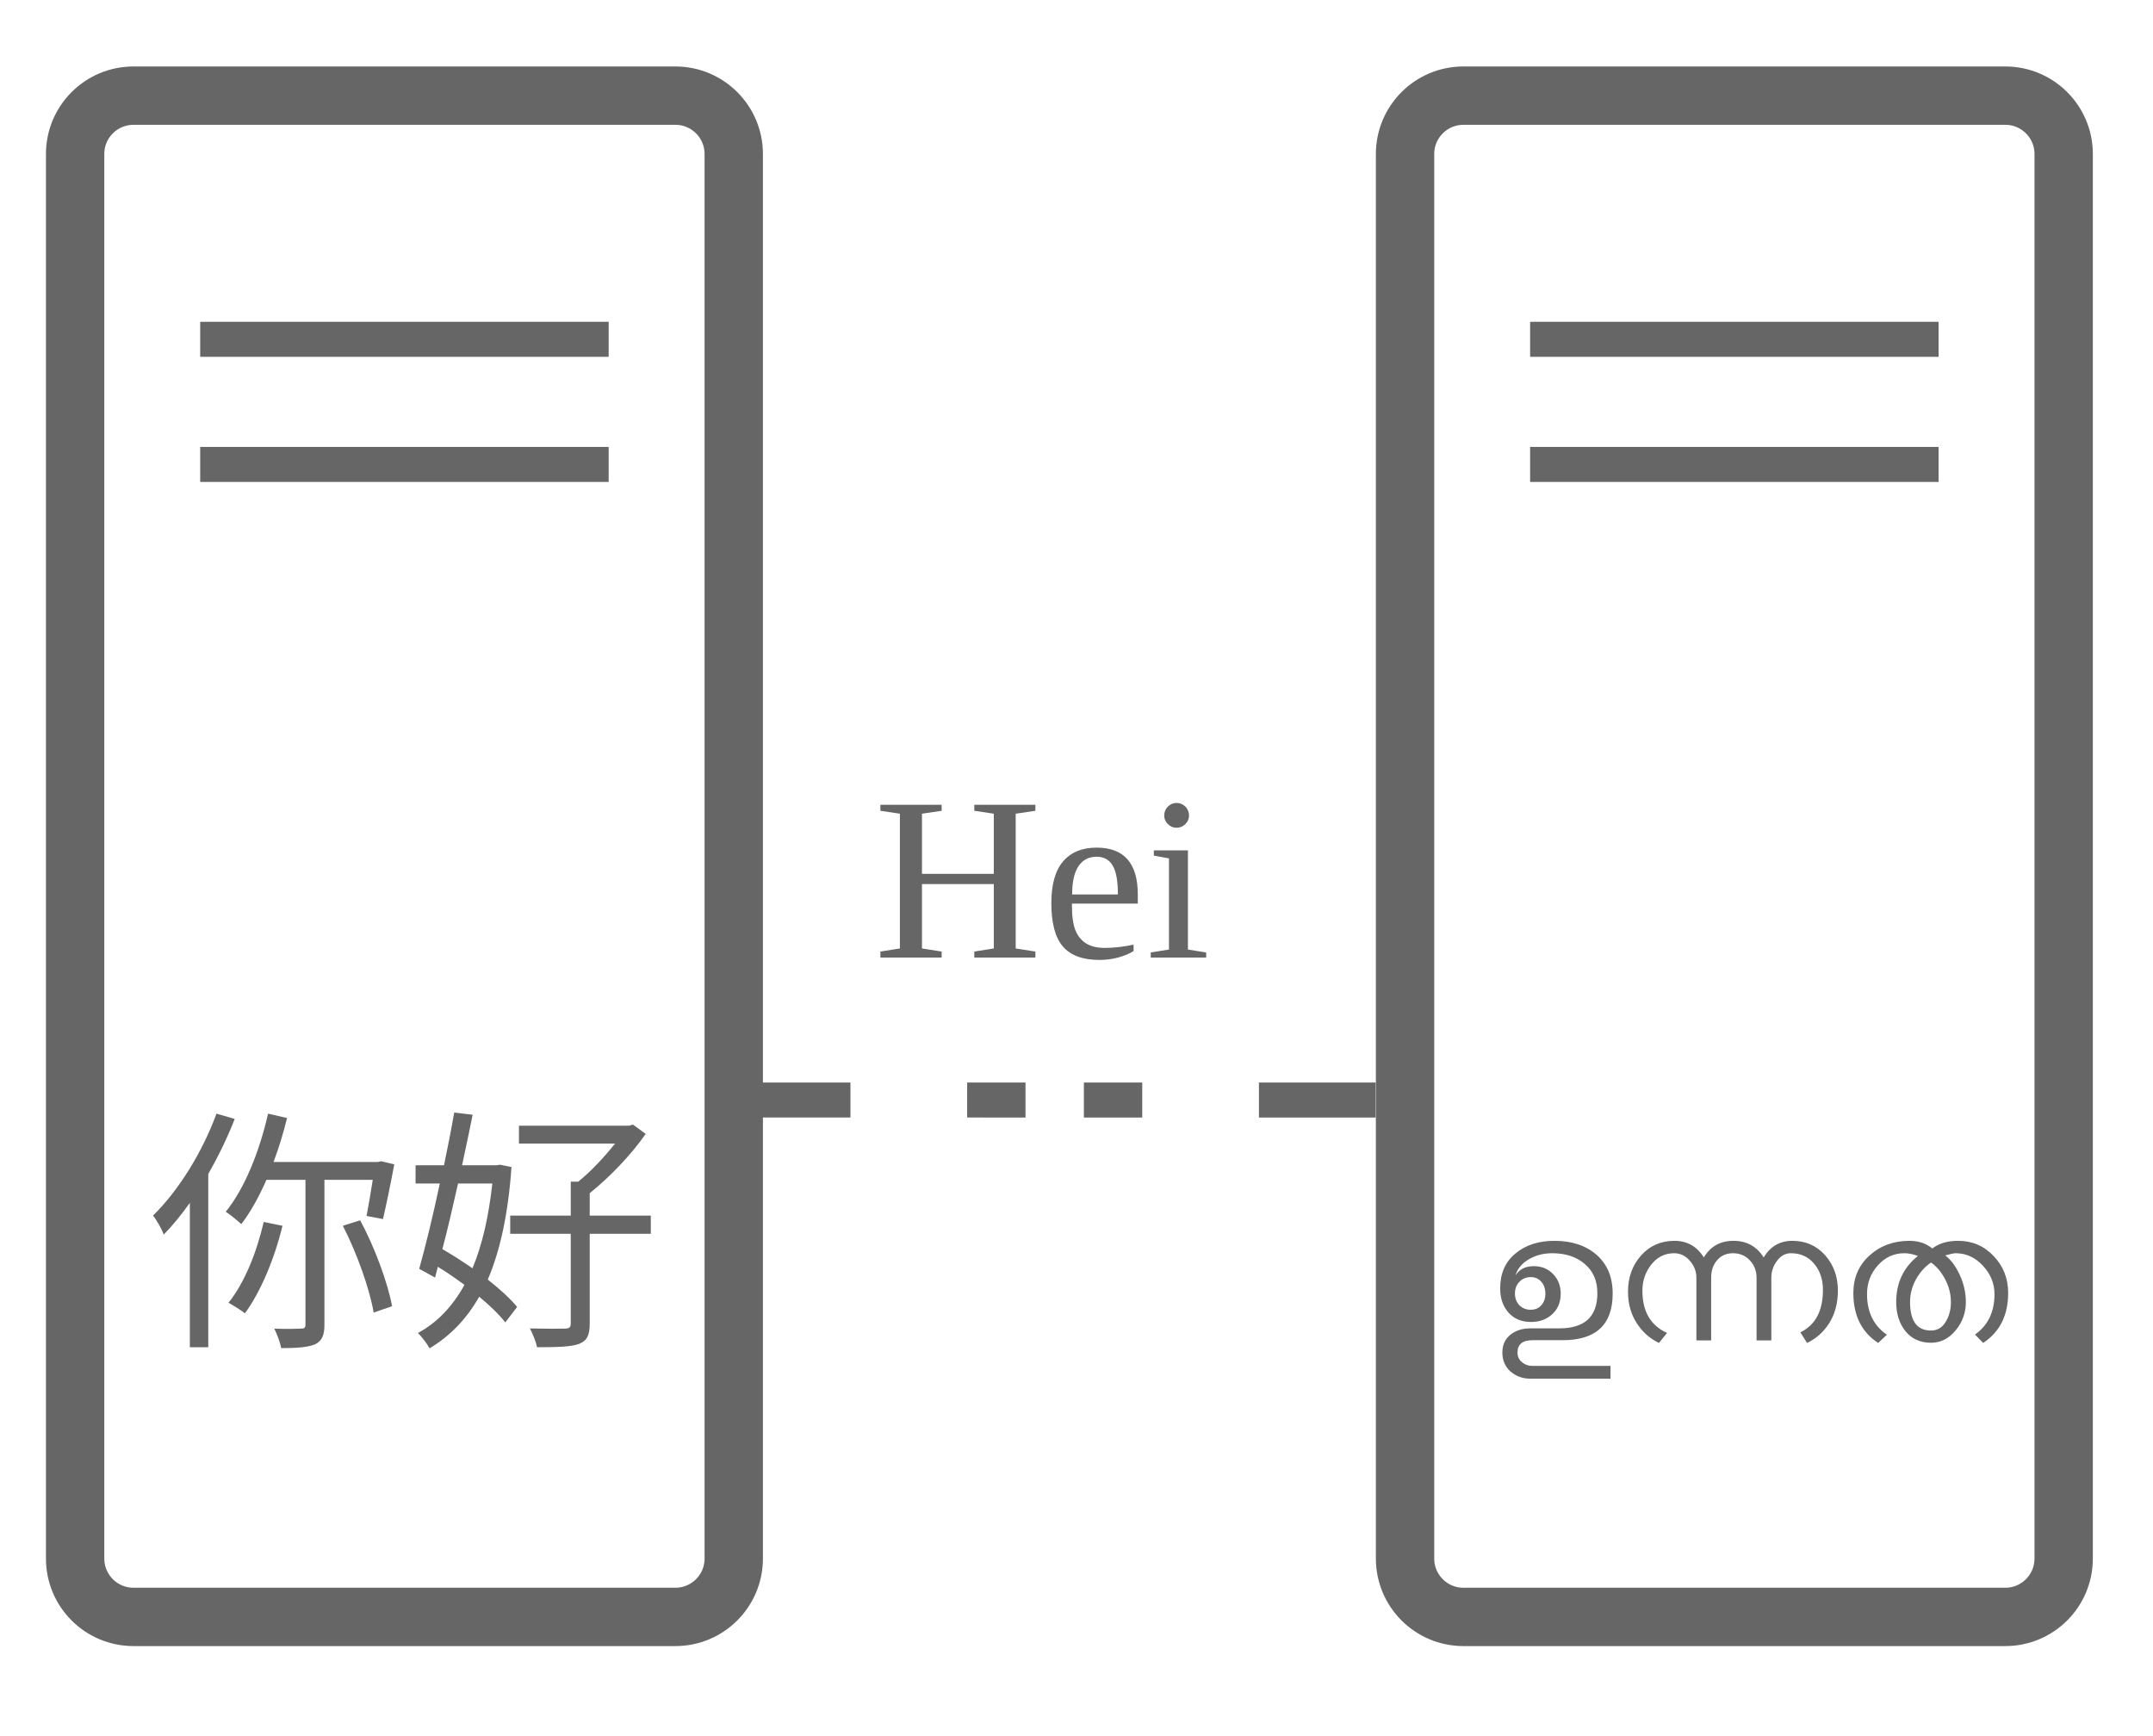
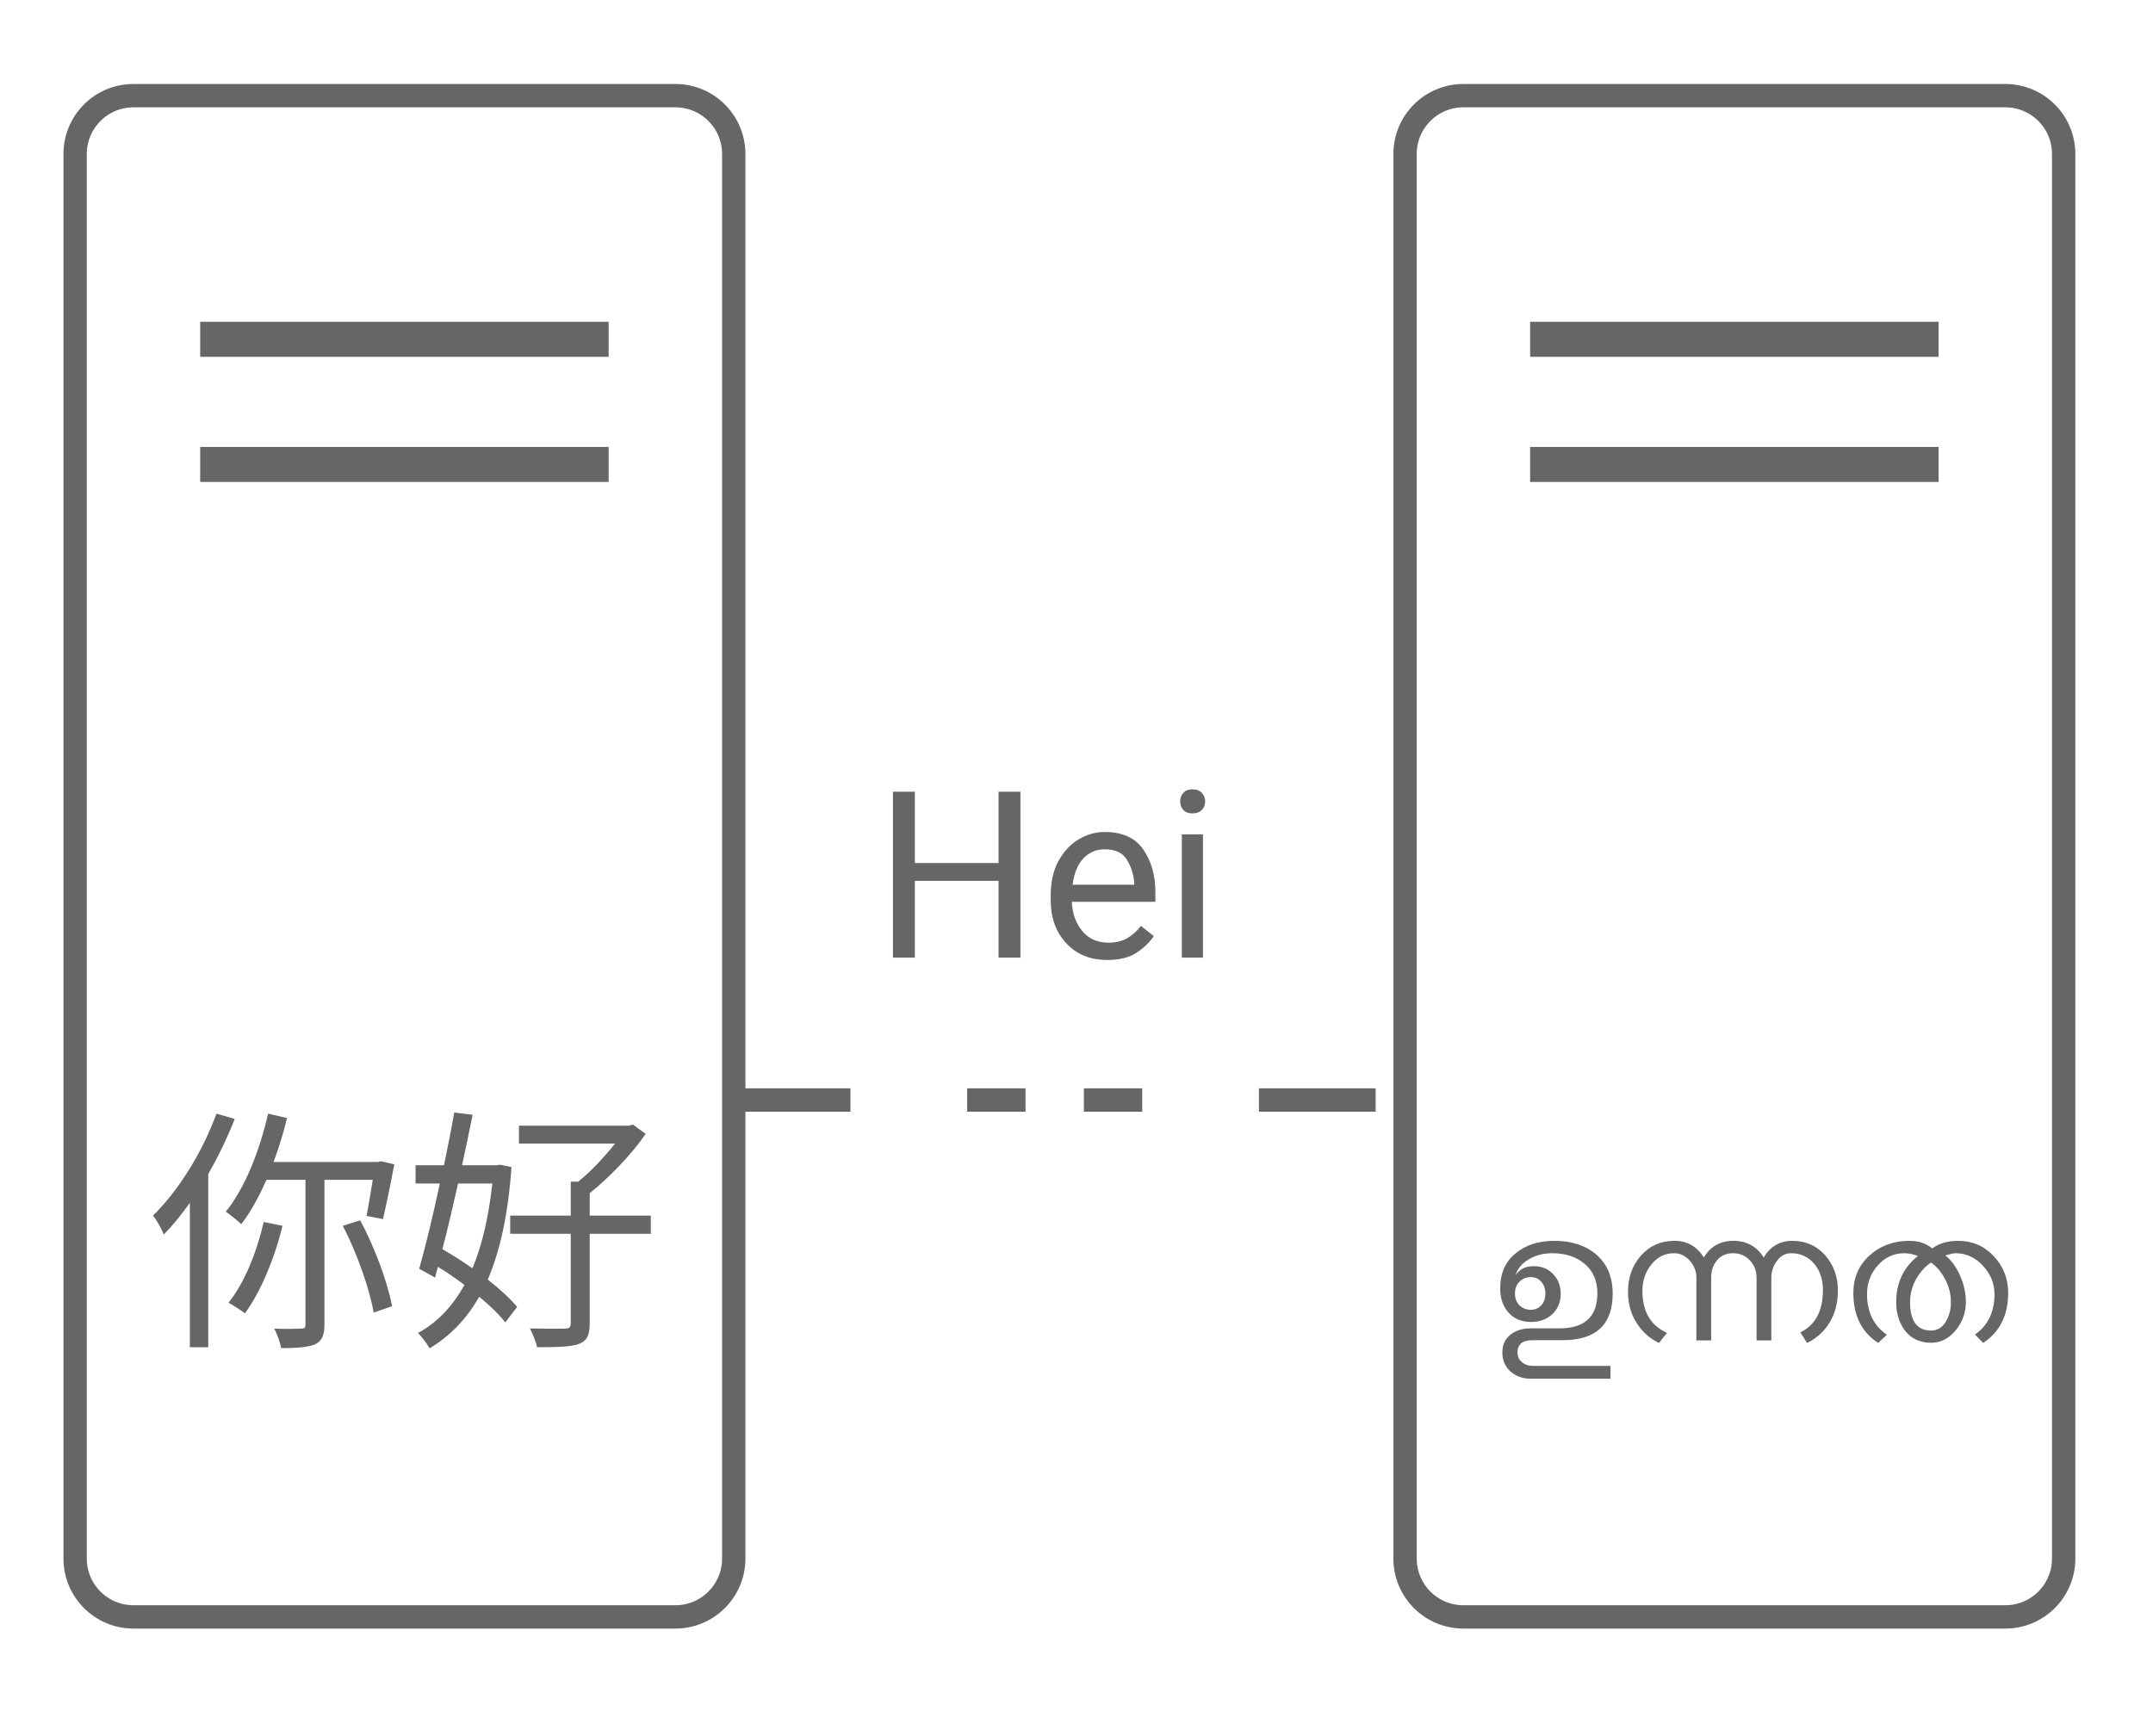
<svg xmlns="http://www.w3.org/2000/svg" viewBox="0 0 184.478 148.711">
-   <g transform="matrix(1, 0, 0, 1, -200.1115, -141.0681)">
+   <g transform="matrix(1, 0, 0, 1, -200.1115, -141.0681)" style="font-family: -apple-system, BlinkMacSystemFont, &quot;Segoe UI&quot;, Roboto, Oxygen, Ubuntu, Cantarell, &quot;Fira Sans&quot;, &quot;Droid Sans&quot;, &quot;Helvetica Neue&quot;;">
    <g transform="matrix(1, 0, 0, 1, -14.67515, 44.86236)">
-       <rect x="221.224" y="104.402" width="56.433" height="130.361" rx="5" ry="5" style="fill: rgb(255, 255, 255); stroke: rgb(102, 102, 102); stroke-width: 5px;" />
+       <rect x="221.224" y="104.402" width="56.433" height="130.361" rx="5" ry="5" style="fill: rgb(255, 255, 255); stroke: rgb(102, 102, 102); stroke-width: 2;" />
      <line style="stroke: rgb(102, 102, 102); stroke-width: 3px;" x1="231.94" y1="125.282" x2="266.94" y2="125.282" />
      <line style="stroke: rgb(102, 102, 102); stroke-width: 3px;" x1="231.94" y1="136.005" x2="266.94" y2="136.005" />
    </g>
    <g transform="matrix(1, 0, 0, 1, 99.27831, 44.86236)">
-       <rect x="221.224" y="104.402" width="56.433" height="130.361" rx="5" ry="5" style="fill: rgb(255, 255, 255); stroke: rgb(102, 102, 102); stroke-width: 5px;" />
+       <rect x="221.224" y="104.402" width="56.433" height="130.361" rx="5" ry="5" style="fill: rgb(255, 255, 255); stroke: rgb(102, 102, 102); stroke-width: 2;" />
      <line style="stroke: rgb(102, 102, 102); stroke-width: 3px;" x1="231.94" y1="125.282" x2="266.94" y2="125.282" />
      <line style="stroke: rgb(102, 102, 102); stroke-width: 3px;" x1="231.94" y1="136.005" x2="266.94" y2="136.005" />
    </g>
-     <line style="stroke: rgb(102, 102, 102); stroke-width: 3px; stroke-dasharray: 10, 10, 5, 5, 5, 10;" x1="262.982" y1="235.332" x2="320.503" y2="235.332" transform="matrix(1, 0.000022, -0.000022, 1, 0.005177, -0.006418)" />
+     <line style="stroke: rgb(102, 102, 102); stroke-width: 2; stroke-dasharray: 10, 10, 5, 5, 5, 10;" x1="262.982" y1="235.332" x2="320.503" y2="235.332" transform="matrix(1, 0.000022, -0.000022, 1, 0.005177, -0.006418)" />
    <text style="font-size: 21.9px; font-family: Roboto; white-space: pre; fill: rgb(102, 102, 102);" x="212.877" y="254.814">你好</text>
    <text style="font-size: 15.3px; font-family: Roboto; white-space: pre; fill: rgb(102, 102, 102);" x="327.278" y="255.928">ഉന്നത</text>
    <text style="font-size: 20px; white-space: pre; fill: rgb(102, 102, 102);" x="274.969" y="223.128">Hei</text>
  </g>
</svg>
